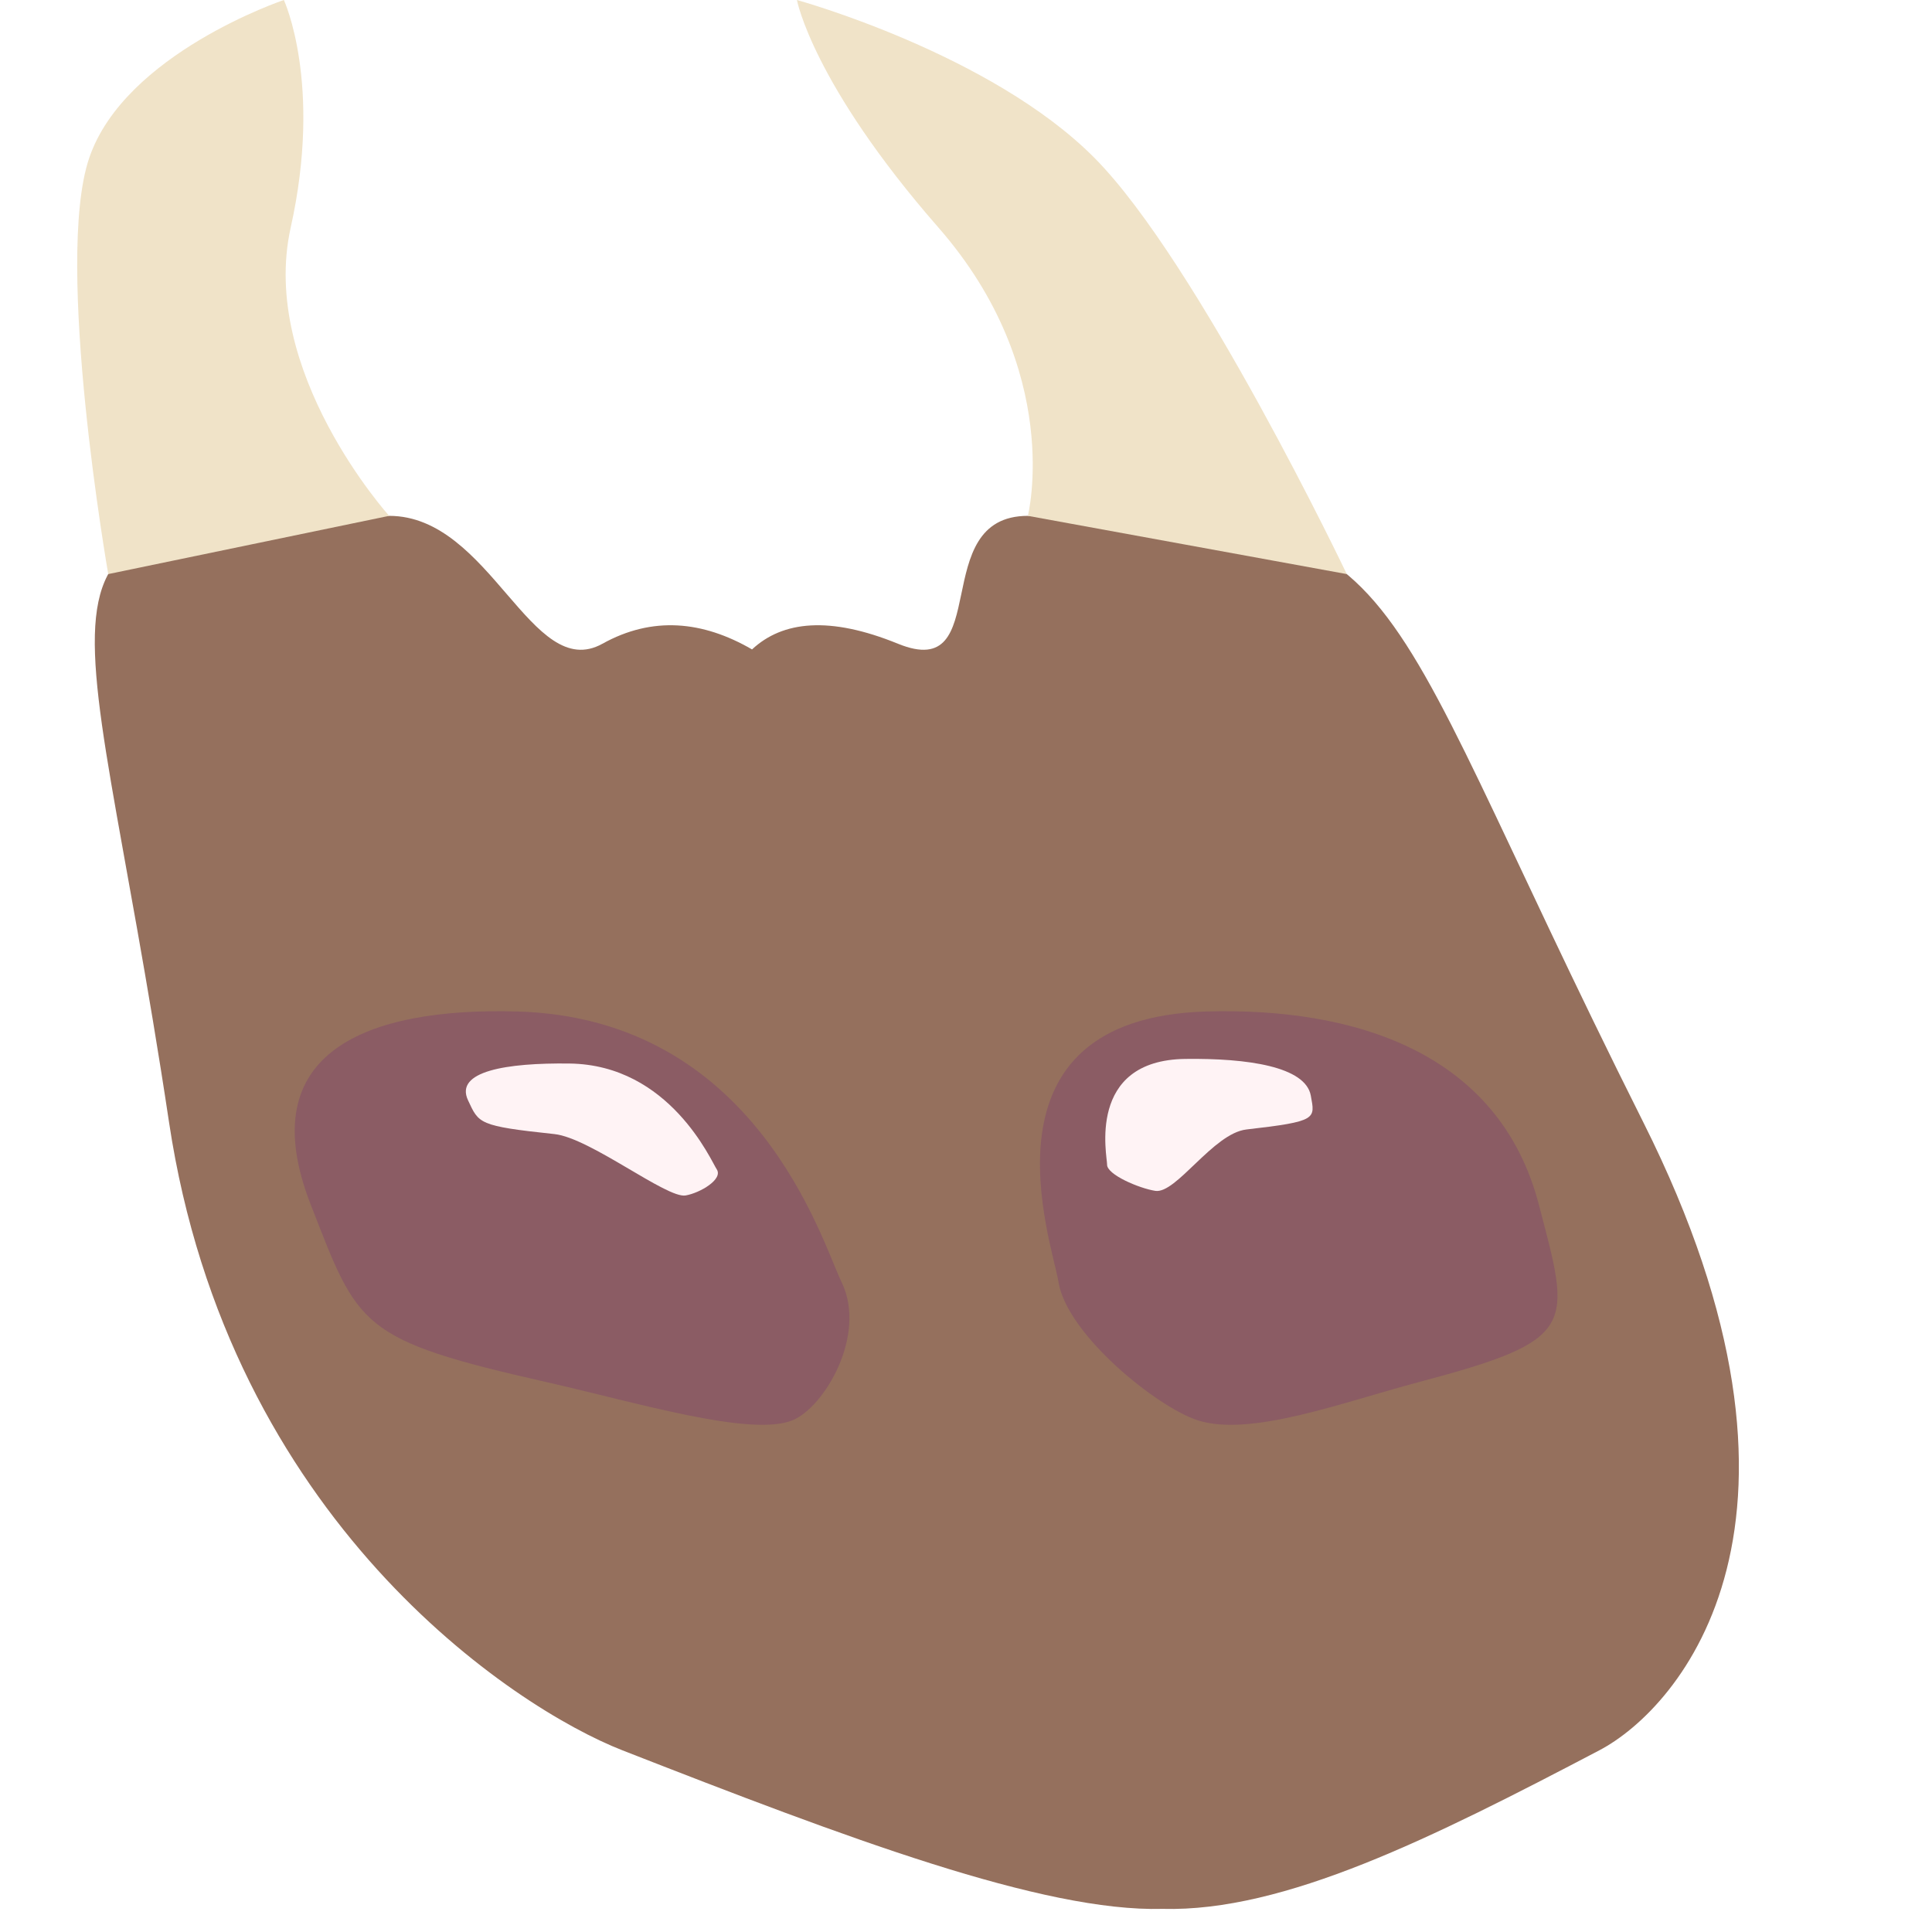
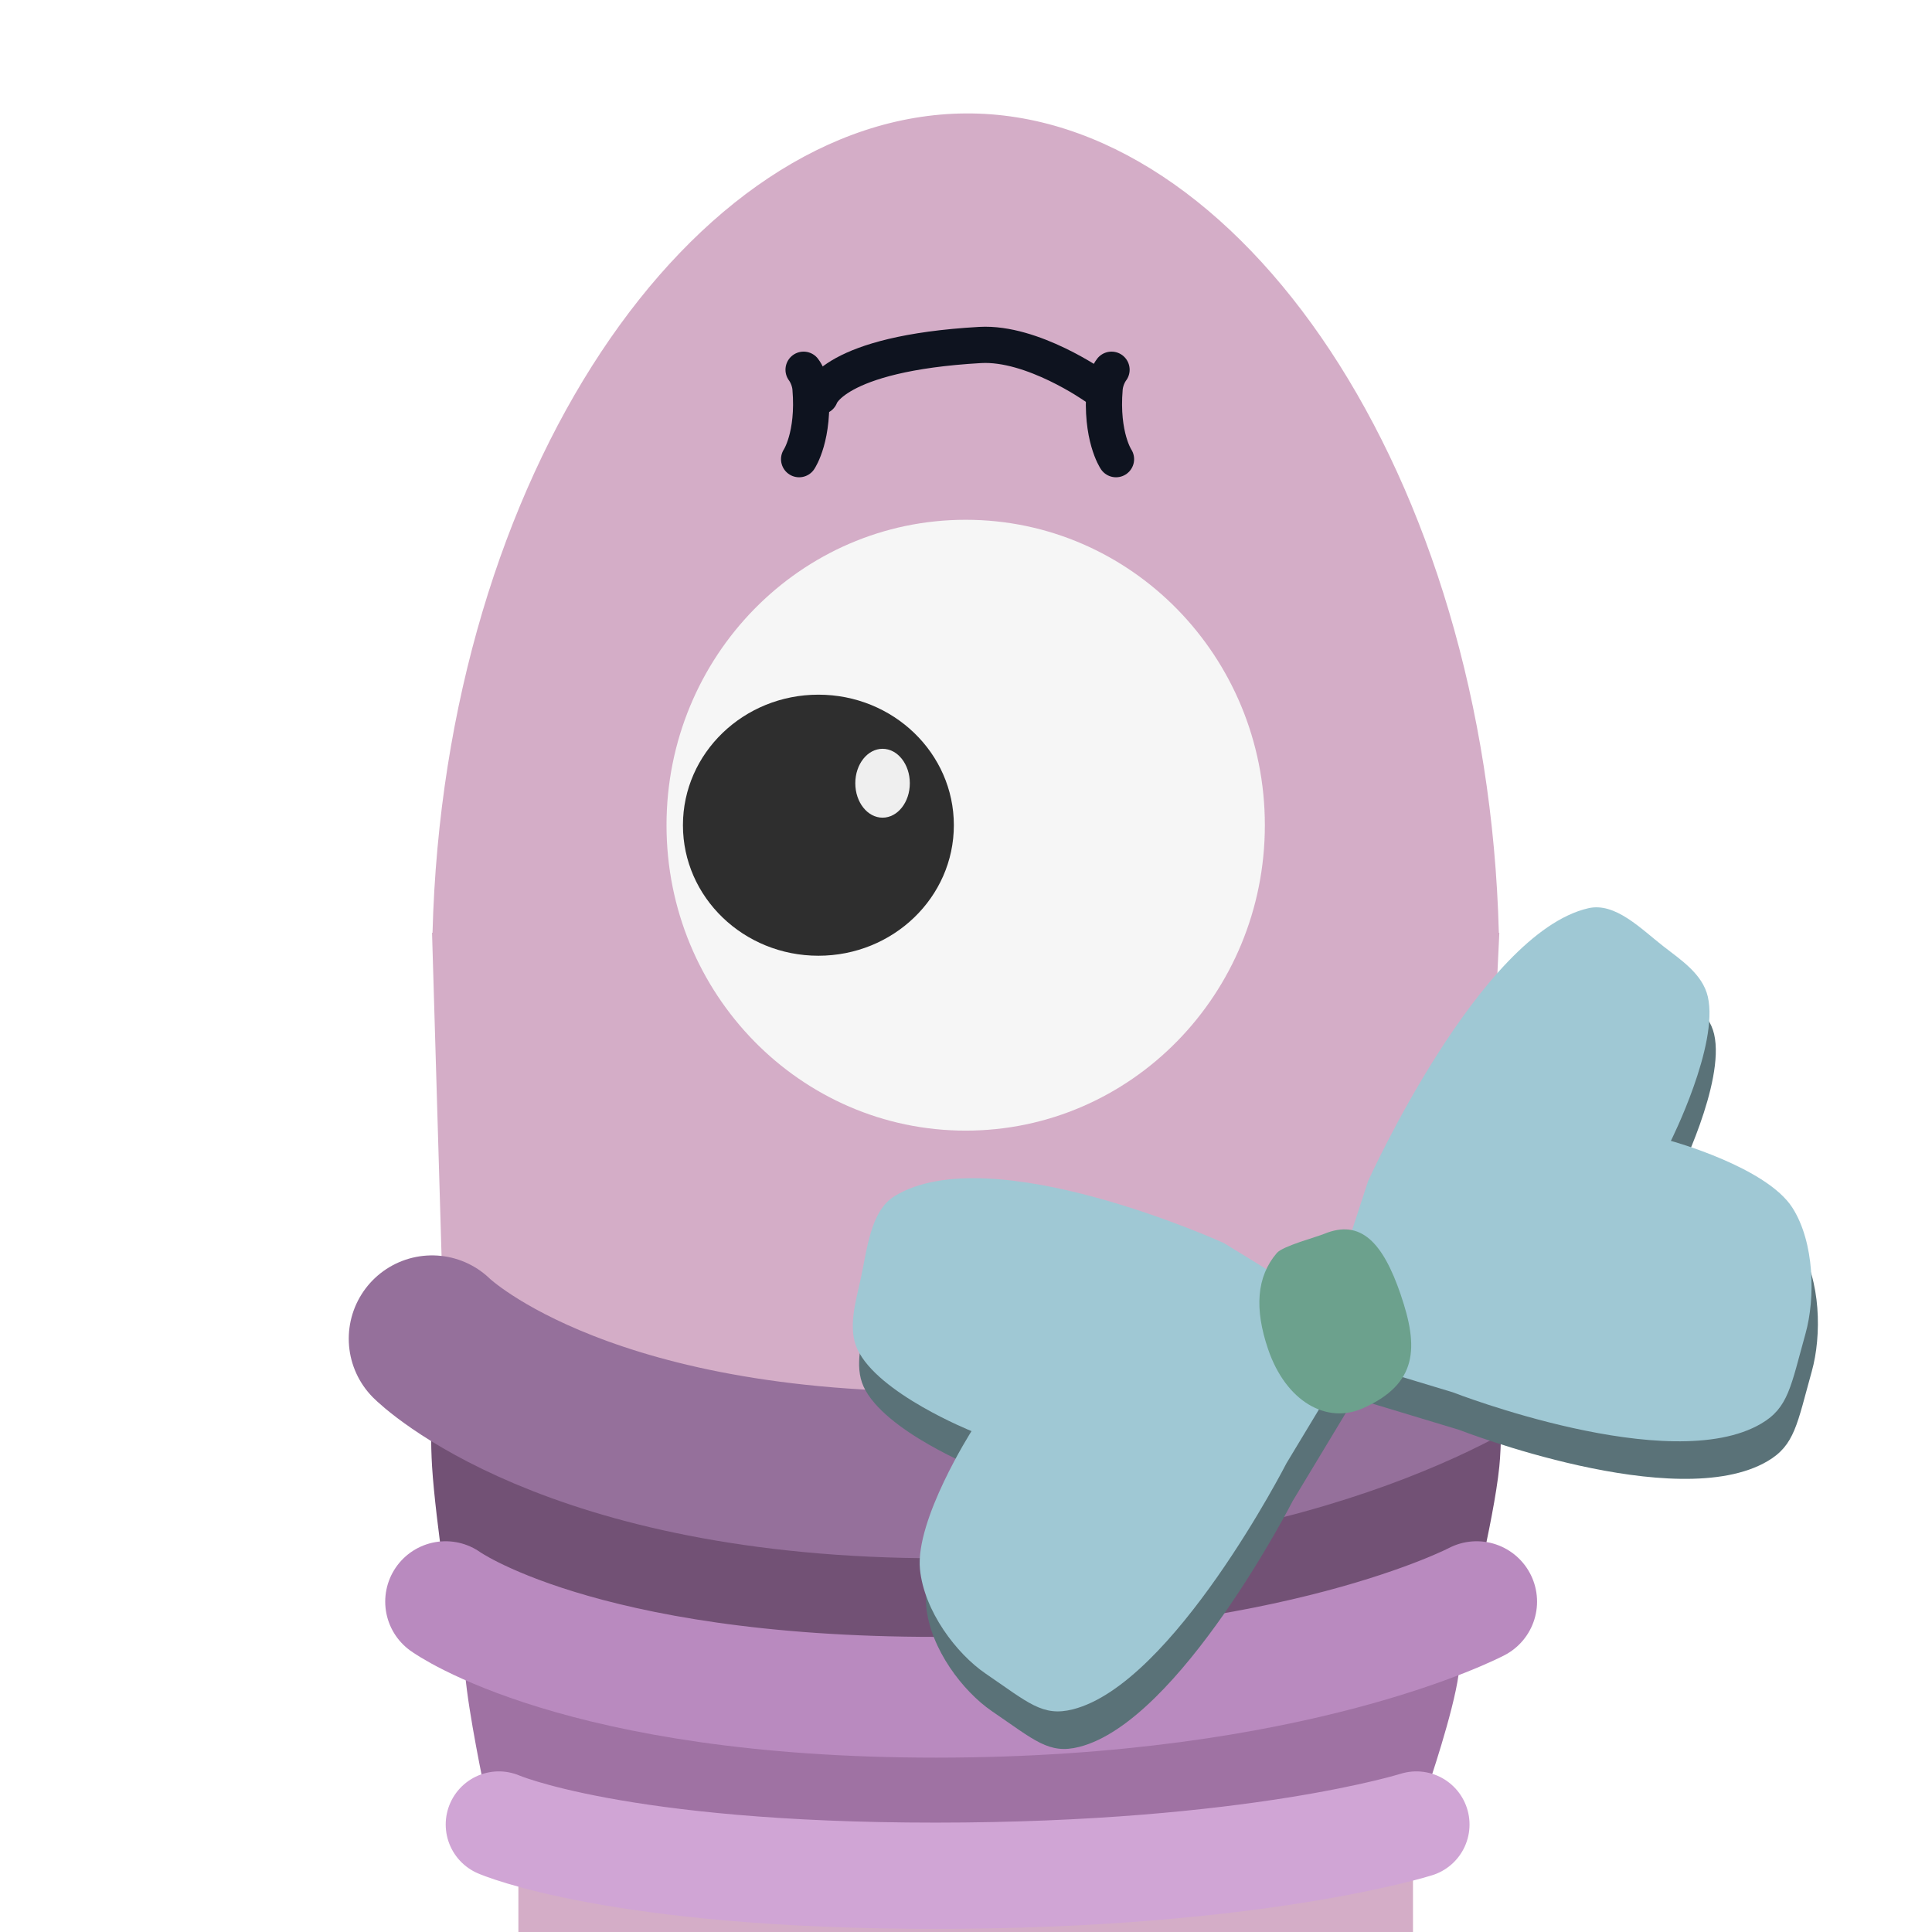
- <svg xmlns="http://www.w3.org/2000/svg" width="83" height="83" version="1.1" id="svg6" xml:space="preserve">
+ <svg xmlns="http://www.w3.org/2000/svg" width="80" height="80" version="1.1" id="svg6" xml:space="preserve">
  <defs id="defs6" />
-   <path id="path1" style="fill:#95705d;fill-opacity:1;stroke:#652591;stroke-width:0;stroke-linecap:round;stroke-linejoin:round;paint-order:fill markers stroke" d="m 44.363,16.225 c -16.962,0 -13.577,1.161 -17.949,26.059 -3.001,17.09 6.598,25.143 10.686,26.975 8.415,3.77 15.793,6.948 20.984,6.811 5.192,0.137 12.567,-3.041 20.982,-6.811 4.088,-1.831 13.687,-9.884 10.686,-26.975 -4.372,-24.898 -0.987,-26.059 -17.949,-26.059 -4.359,0 -3.765,7.19 -7.371,5.494 -2.543,-1.196 -4.631,-0.983 -6.348,0.244 -1.716,-1.227 -3.806,-1.44 -6.35,-0.244 -3.607,1.696 -3.012,-5.494 -7.371,-5.494 z" transform="matrix(-1,0,0.3259271,1,83.23358,5.936571)" />
-   <path id="path1-9" style="fill:#8b5c64;fill-opacity:1;stroke:#652591;stroke-width:0;stroke-linecap:round;stroke-linejoin:round;paint-order:fill markers stroke" d="m 36.154,55.078 c 1.105,2.265 -0.734,5.377 -2.107,5.938 -1.788,0.732 -6.733,-0.772 -10.523,-1.629 -8.114,-1.834 -8.119,-2.368 -10.177,-7.641 -2.561,-6.56 2.42,-8.469 8.863,-8.292 10.288,0.283 13.094,9.882 13.943,11.623 z" />
-   <path id="path1-9-8" style="fill:#8b5c64;fill-opacity:1;stroke:#652591;stroke-width:0;stroke-linecap:round;stroke-linejoin:round;paint-order:fill markers stroke" d="m 45.473,55.078 c 0.371,2.265 4.239,5.377 5.978,5.938 2.265,0.732 6.229,-0.772 9.461,-1.629 6.918,-1.834 6.575,-2.368 5.197,-7.641 -1.715,-6.56 -7.941,-8.469 -14.268,-8.292 -10.104,0.283 -6.652,9.882 -6.367,11.623 z" />
-   <path id="path1-9-8-2" style="fill:#fff3f5;fill-opacity:1;stroke:#652591;stroke-width:0;stroke-linecap:round;stroke-linejoin:round;paint-order:fill markers stroke" d="m 47.561,50.03 c -0.014,0.431 1.381,1.023 2.072,1.13 0.899,0.139 2.489,-2.474 3.915,-2.637 3.053,-0.349 2.949,-0.45 2.765,-1.454 -0.228,-1.248 -2.708,-1.611 -5.388,-1.577 -4.279,0.054 -3.353,4.207 -3.364,4.538 z" />
-   <path id="path1-9-8-2-5" style="fill:#fff3f5;fill-opacity:1;stroke:#652591;stroke-width:0;stroke-linecap:round;stroke-linejoin:round;paint-order:fill markers stroke" d="m 30.788,50.228 c 0.295,0.431 -0.714,1.023 -1.335,1.13 -0.809,0.139 -4.102,-2.474 -5.634,-2.637 -3.281,-0.349 -3.243,-0.45 -3.713,-1.454 -0.585,-1.248 1.658,-1.611 4.359,-1.577 4.314,0.054 6.096,4.207 6.323,4.538 z" />
-   <path style="fill:#f0e3c8;fill-opacity:1;stroke:#5e463a;stroke-width:0;stroke-linecap:round;stroke-linejoin:round;stroke-dasharray:none;stroke-opacity:1;paint-order:fill markers stroke" d="m 34.236,0 c 0,0 8.328,2.294 12.782,6.782 4.455,4.488 10.84,17.881 10.84,17.881 L 44.158,22.161 c 0,0 1.562,-6.204 -3.844,-12.387 C 34.907,3.59 34.236,0 34.236,0 Z" id="path2" />
-   <path style="fill:#f0e3c8;fill-opacity:1;stroke:#5e463a;stroke-width:0;stroke-linecap:round;stroke-linejoin:round;stroke-dasharray:none;stroke-opacity:1;paint-order:fill markers stroke" d="m 12.195,-2.5000002e-8 c 0,0 -6.832,2.294 -8.361,6.782 -1.529,4.488 0.816,17.881 0.816,17.881 L 16.719,22.161 c 0,0 -5.606,-6.204 -4.23,-12.387 C 13.864,3.59 12.195,-2.5000002e-8 12.195,-2.5000002e-8 Z" id="path2-1" />
+   <path id="path1" style="fill:#d4adc7;fill-opacity:1;stroke:#0e131f;stroke-width:0;stroke-linecap:square;stroke-linejoin:round;paint-order:fill markers stroke" d="M 58.509,68.875 H 21.465 v 1.641 9.486 H 58.509 Z" />
+   <path id="path9" style="fill:#d4adc7;fill-opacity:1;stroke:#0e131f;stroke-width:0;stroke-linecap:square;stroke-linejoin:round;paint-order:fill markers stroke" d="M 39.986,4.697 C 28.667,4.769 18.405,19.662 17.91,38.623 h -0.02 l 0.851,28.904 0.851,0.597 39.752,0.177 1.37,-0.828 1.37,-28.85 h -0.02 C 61.569,19.661 51.306,4.626 39.986,4.697 Z" />
+   <ellipse style="fill:#f6f6f6;fill-opacity:1;stroke:#0e131f;stroke-width:0;stroke-linecap:square;stroke-linejoin:round;paint-order:fill markers stroke" id="path2" cx="39.987" cy="34.17" rx="12.388" ry="12.647" />
+   <ellipse style="fill:#2e2e2e;fill-opacity:1;stroke:#0e131f;stroke-width:0;stroke-linecap:square;stroke-linejoin:round;paint-order:fill markers stroke" id="path3" cx="33.888" cy="34.17" rx="5.609" ry="5.405" />
+   <ellipse style="fill:#efefef;fill-opacity:1;stroke:#0e131f;stroke-width:0;stroke-linecap:square;stroke-linejoin:round;paint-order:fill markers stroke" id="path4" cx="36.545" cy="32.432" rx="1.129" ry="1.426" />
+   <path style="fill:#efefef;fill-opacity:0;stroke:#0e131f;stroke-width:1.5;stroke-linecap:round;stroke-linejoin:round;stroke-dasharray:none;paint-order:fill markers stroke" d="m 33.959,16.411 c 0,0 0.515,-1.778 6.626,-2.126 2.169,-0.124 4.757,1.706 4.757,1.706" id="path5" />
+   <path style="fill:#efefef;fill-opacity:0;stroke:#0e131f;stroke-width:1.5;stroke-linecap:round;stroke-linejoin:round;stroke-dasharray:none;paint-order:fill markers stroke" d="m 33.09,19.013 c 0,0 0.638,-0.945 0.471,-2.933 -0.039,-0.459 -0.286,-0.77 -0.286,-0.77" id="path5-9" />
+   <path style="fill:#efefef;fill-opacity:0;stroke:#0e131f;stroke-width:1.5;stroke-linecap:round;stroke-linejoin:round;stroke-dasharray:none;paint-order:fill markers stroke" d="m 46.211,19.013 c 0,0 -0.638,-0.945 -0.471,-2.933 0.039,-0.459 0.286,-0.77 0.286,-0.77" id="path5-9-8" />
+   <path id="path11" style="baseline-shift:baseline;display:inline;overflow:visible;vector-effect:none;fill:#725175;fill-opacity:1;stroke-width:1;stroke-linecap:round;stroke-linejoin:round;paint-order:fill markers stroke;enable-background:accumulate;stop-color:#000000;stop-opacity:1" d="m 62.084,55.433 c -0.516,-2.18e-4 -1.023,0.26 -1.466,0.752 0,0 -1.55,1.774 -5.165,3.796 -3.615,2.022 -9.117,4.102 -16.516,4.108 -7.397,0.006 -12.328,-2.07 -15.347,-4.027 -3.018,-1.957 -3.886,-3.422 -3.886,-3.422 -0.511,-0.779 -1.152,-1.205 -1.813,-1.205 0,0 -0.11,3.531 0,5.291 0.142,2.28 0.851,6.799 0.851,6.799 0.932,0.947 1.362,1.487 2.968,2.528 3.662,2.374 9.254,4.627 17.229,4.62 7.974,-0.007 14.046,-2.255 18.161,-4.557 2.197,-1.229 2.516,-1.701 3.614,-2.645 0,0 1.14,-4.463 1.37,-6.745 0.176,-1.756 0,-5.294 0,-5.294 z" />
+   <path style="fill:#efefef;fill-opacity:0;stroke:#95709b;stroke-width:6.9;stroke-linecap:round;stroke-linejoin:round;stroke-dasharray:none;stroke-opacity:1;paint-order:fill markers stroke" d="m 17.891,55.433 c 0,0 5.674,5.65 21.047,5.642 15.373,-0.008 23.146,-5.642 23.146,-5.642" id="path6" />
+   <path id="path11-7" style="baseline-shift:baseline;display:inline;overflow:visible;vector-effect:none;fill:#9f72a3;fill-opacity:1;stroke-width:1;stroke-linecap:round;stroke-linejoin:round;paint-order:fill markers stroke;enable-background:accumulate;stop-color:#000000" d="m 60.397,65.668 c -0.481,-1.51e-4 -0.952,0.18 -1.365,0.521 0,0 -1.443,1.229 -4.808,2.63 -3.365,1.401 -8.486,2.842 -15.372,2.846 -6.885,0.004 -11.475,-1.434 -14.284,-2.79 -2.809,-1.356 -3.617,-2.371 -3.617,-2.371 -0.475,-0.54 -1.072,-0.835 -1.688,-0.834 0,0 -0.102,2.446 0,3.666 0.132,1.579 0.792,4.71 0.792,4.71 0.867,0.656 1.267,1.03 2.762,1.751 3.409,1.645 8.613,3.205 16.037,3.201 7.422,-0.005 13.074,-1.562 16.904,-3.157 2.045,-0.851 2.342,-1.178 3.364,-1.832 0,0 1.061,-3.092 1.275,-4.673 0.164,-1.216 0,-3.668 0,-3.668 z" />
+   <path style="fill:#efefef;fill-opacity:0;stroke:#b98abf;stroke-width:5;stroke-linecap:round;stroke-linejoin:round;stroke-dasharray:none;stroke-opacity:1;paint-order:fill markers stroke" d="m 18.451,66.32 c 0,0 5.482,3.966 20.334,3.96 14.852,-0.006 22.361,-3.96 22.361,-3.96" id="path6-2" />
+   <path style="fill:#efefef;fill-opacity:0;stroke:#d0a5d5;stroke-width:4.4;stroke-linecap:round;stroke-linejoin:round;stroke-dasharray:none;stroke-opacity:1;paint-order:fill markers stroke" d="m 20.656,75.549 c 0,0 4.878,2.125 18.095,2.122 13.216,-0.003 19.899,-2.122 19.899,-2.122" id="path6-2-1" />
+   <path style="fill:#5a7278;fill-opacity:1;stroke:#9e5595;stroke-width:0;stroke-linecap:round;stroke-linejoin:round;paint-order:fill markers stroke" d="m 50.938,53.028 c 0,0 -9.64,-4.397 -13.64,-1.939 -0.996,0.612 -1.132,2.212 -1.399,3.43 -0.207,0.941 -0.537,2.037 -0.138,2.9 0.852,1.844 4.729,3.396 4.729,3.396 0,0 -2.337,3.672 -2.135,5.721 0.172,1.74 1.515,3.499 2.719,4.321 1.768,1.205 2.357,1.796 3.609,1.48 4.167,-1.051 8.849,-10.192 8.849,-10.192 l 3.315,-5.494 z" id="path7-8" />
+   <path style="fill:#5a7278;fill-opacity:1;stroke:#9e5595;stroke-width:0;stroke-linecap:round;stroke-linejoin:round;paint-order:fill markers stroke" d="m 56.911,50.463 c 0,0 4.632,-10.268 9.119,-11.3 1.117,-0.257 2.178,0.851 3.109,1.576 0.719,0.56 1.624,1.148 1.84,2.086 0.462,2.004 -1.53,5.971 -1.53,5.971 0,0 3.96,1.082 5.035,2.772 0.913,1.436 0.954,3.73 0.538,5.218 -0.61,2.183 -0.701,3.054 -1.834,3.719 -3.77,2.213 -12.772,-1.299 -12.772,-1.299 l -5.789,-1.75 z" id="path7-9-8" />
+   <path style="fill:#9fc8d4;fill-opacity:1;stroke:#9e5595;stroke-width:0;stroke-linecap:round;stroke-linejoin:round;paint-order:fill markers stroke" d="m 50.677,51.472 c 0,0 -9.64,-4.397 -13.64,-1.939 -0.996,0.612 -1.132,2.212 -1.399,3.43 -0.207,0.941 -0.537,2.037 -0.138,2.9 0.852,1.844 4.729,3.396 4.729,3.396 0,0 -2.337,3.672 -2.135,5.721 0.172,1.74 1.515,3.499 2.719,4.321 1.768,1.205 2.357,1.796 3.609,1.48 4.167,-1.051 8.849,-10.192 8.849,-10.192 l 3.315,-5.494 z" id="path7" />
+   <path style="fill:#9fc8d4;fill-opacity:1;stroke:#9e5595;stroke-width:0;stroke-linecap:round;stroke-linejoin:round;paint-order:fill markers stroke" d="m 56.649,48.908 c 0,0 4.632,-10.268 9.119,-11.3 1.117,-0.257 2.178,0.851 3.109,1.576 0.719,0.56 1.624,1.148 1.84,2.086 0.462,2.004 -1.53,5.971 -1.53,5.971 0,0 3.96,1.082 5.035,2.772 0.913,1.436 0.954,3.73 0.538,5.218 -0.61,2.183 -0.701,3.054 -1.834,3.719 -3.77,2.213 -12.772,-1.299 -12.772,-1.299 l -5.789,-1.75 z" id="path7-9" />
+   <path id="path8" style="fill:#6ca18d;fill-opacity:1;stroke:#9e5595;stroke-width:0;stroke-linecap:round;stroke-linejoin:round;paint-order:fill markers stroke" d="m 58.002,53.614 c 0.737,2.158 0.726,3.68 -1.572,4.701 -1.501,0.667 -3.182,-0.283 -3.919,-2.442 -0.571,-1.671 -0.484,-3.006 0.362,-3.991 0.247,-0.287 1.62,-0.651 1.962,-0.792 1.517,-0.624 2.431,0.366 3.168,2.524 z" />
</svg>
